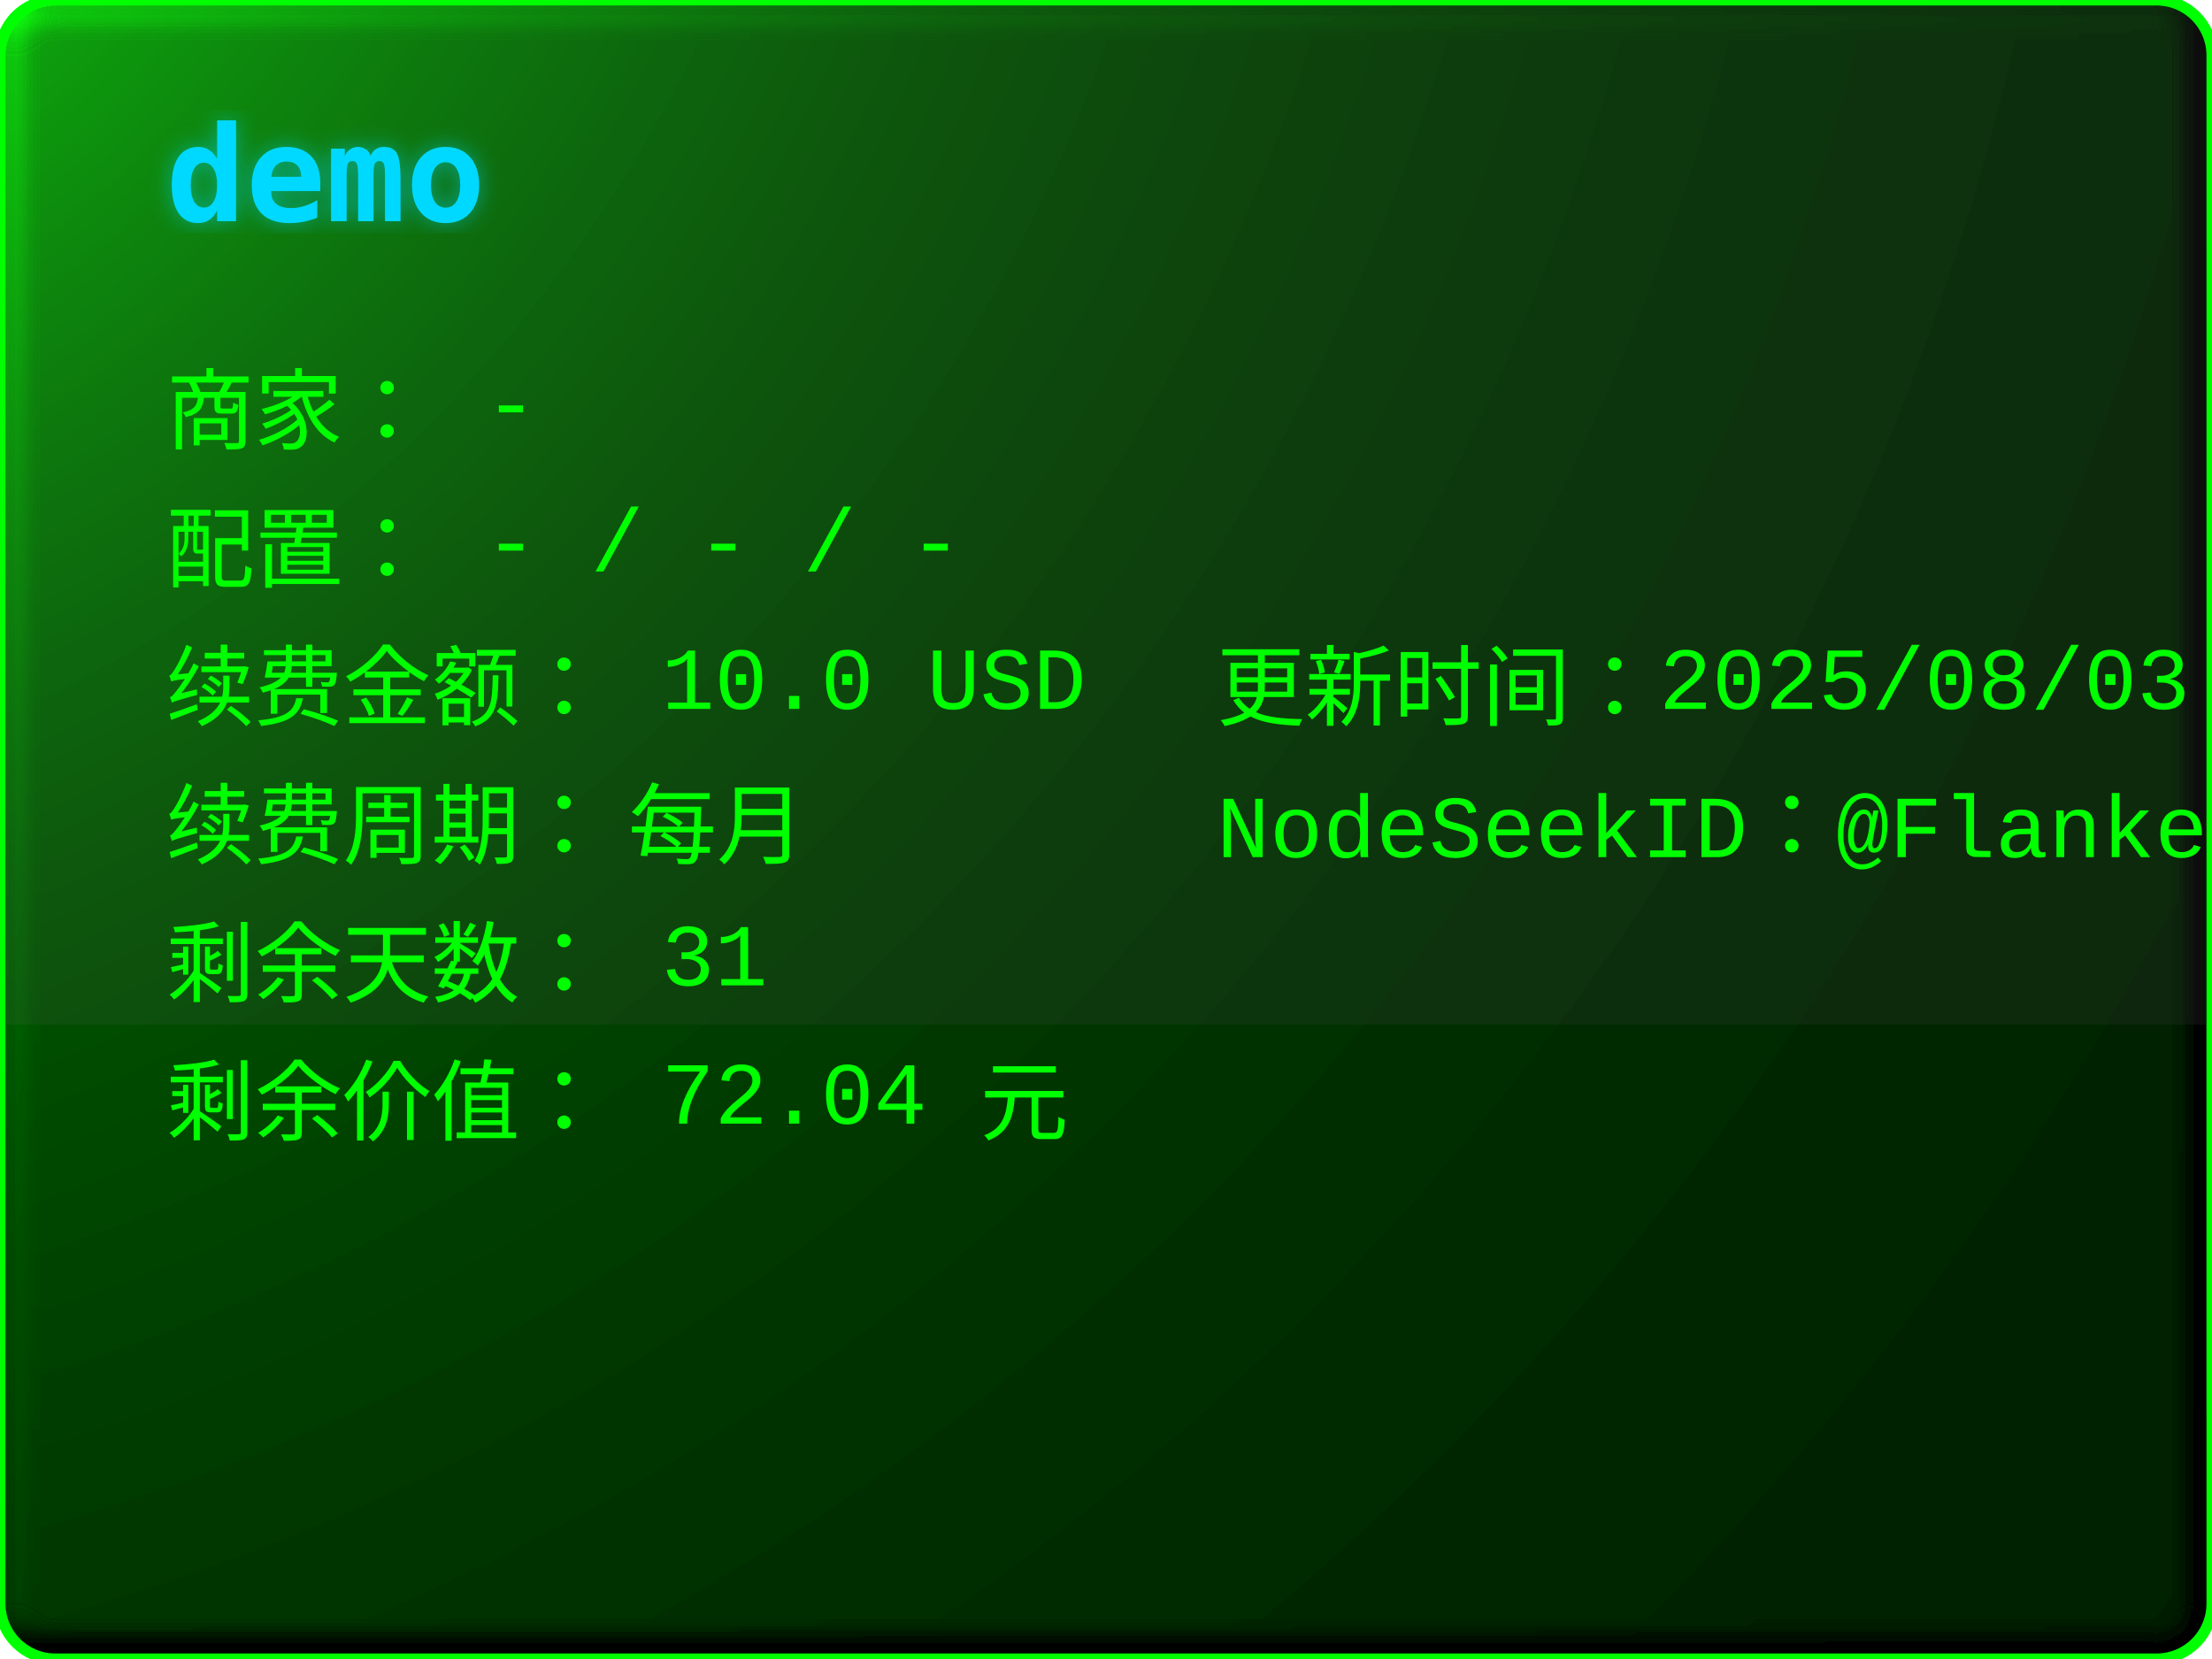
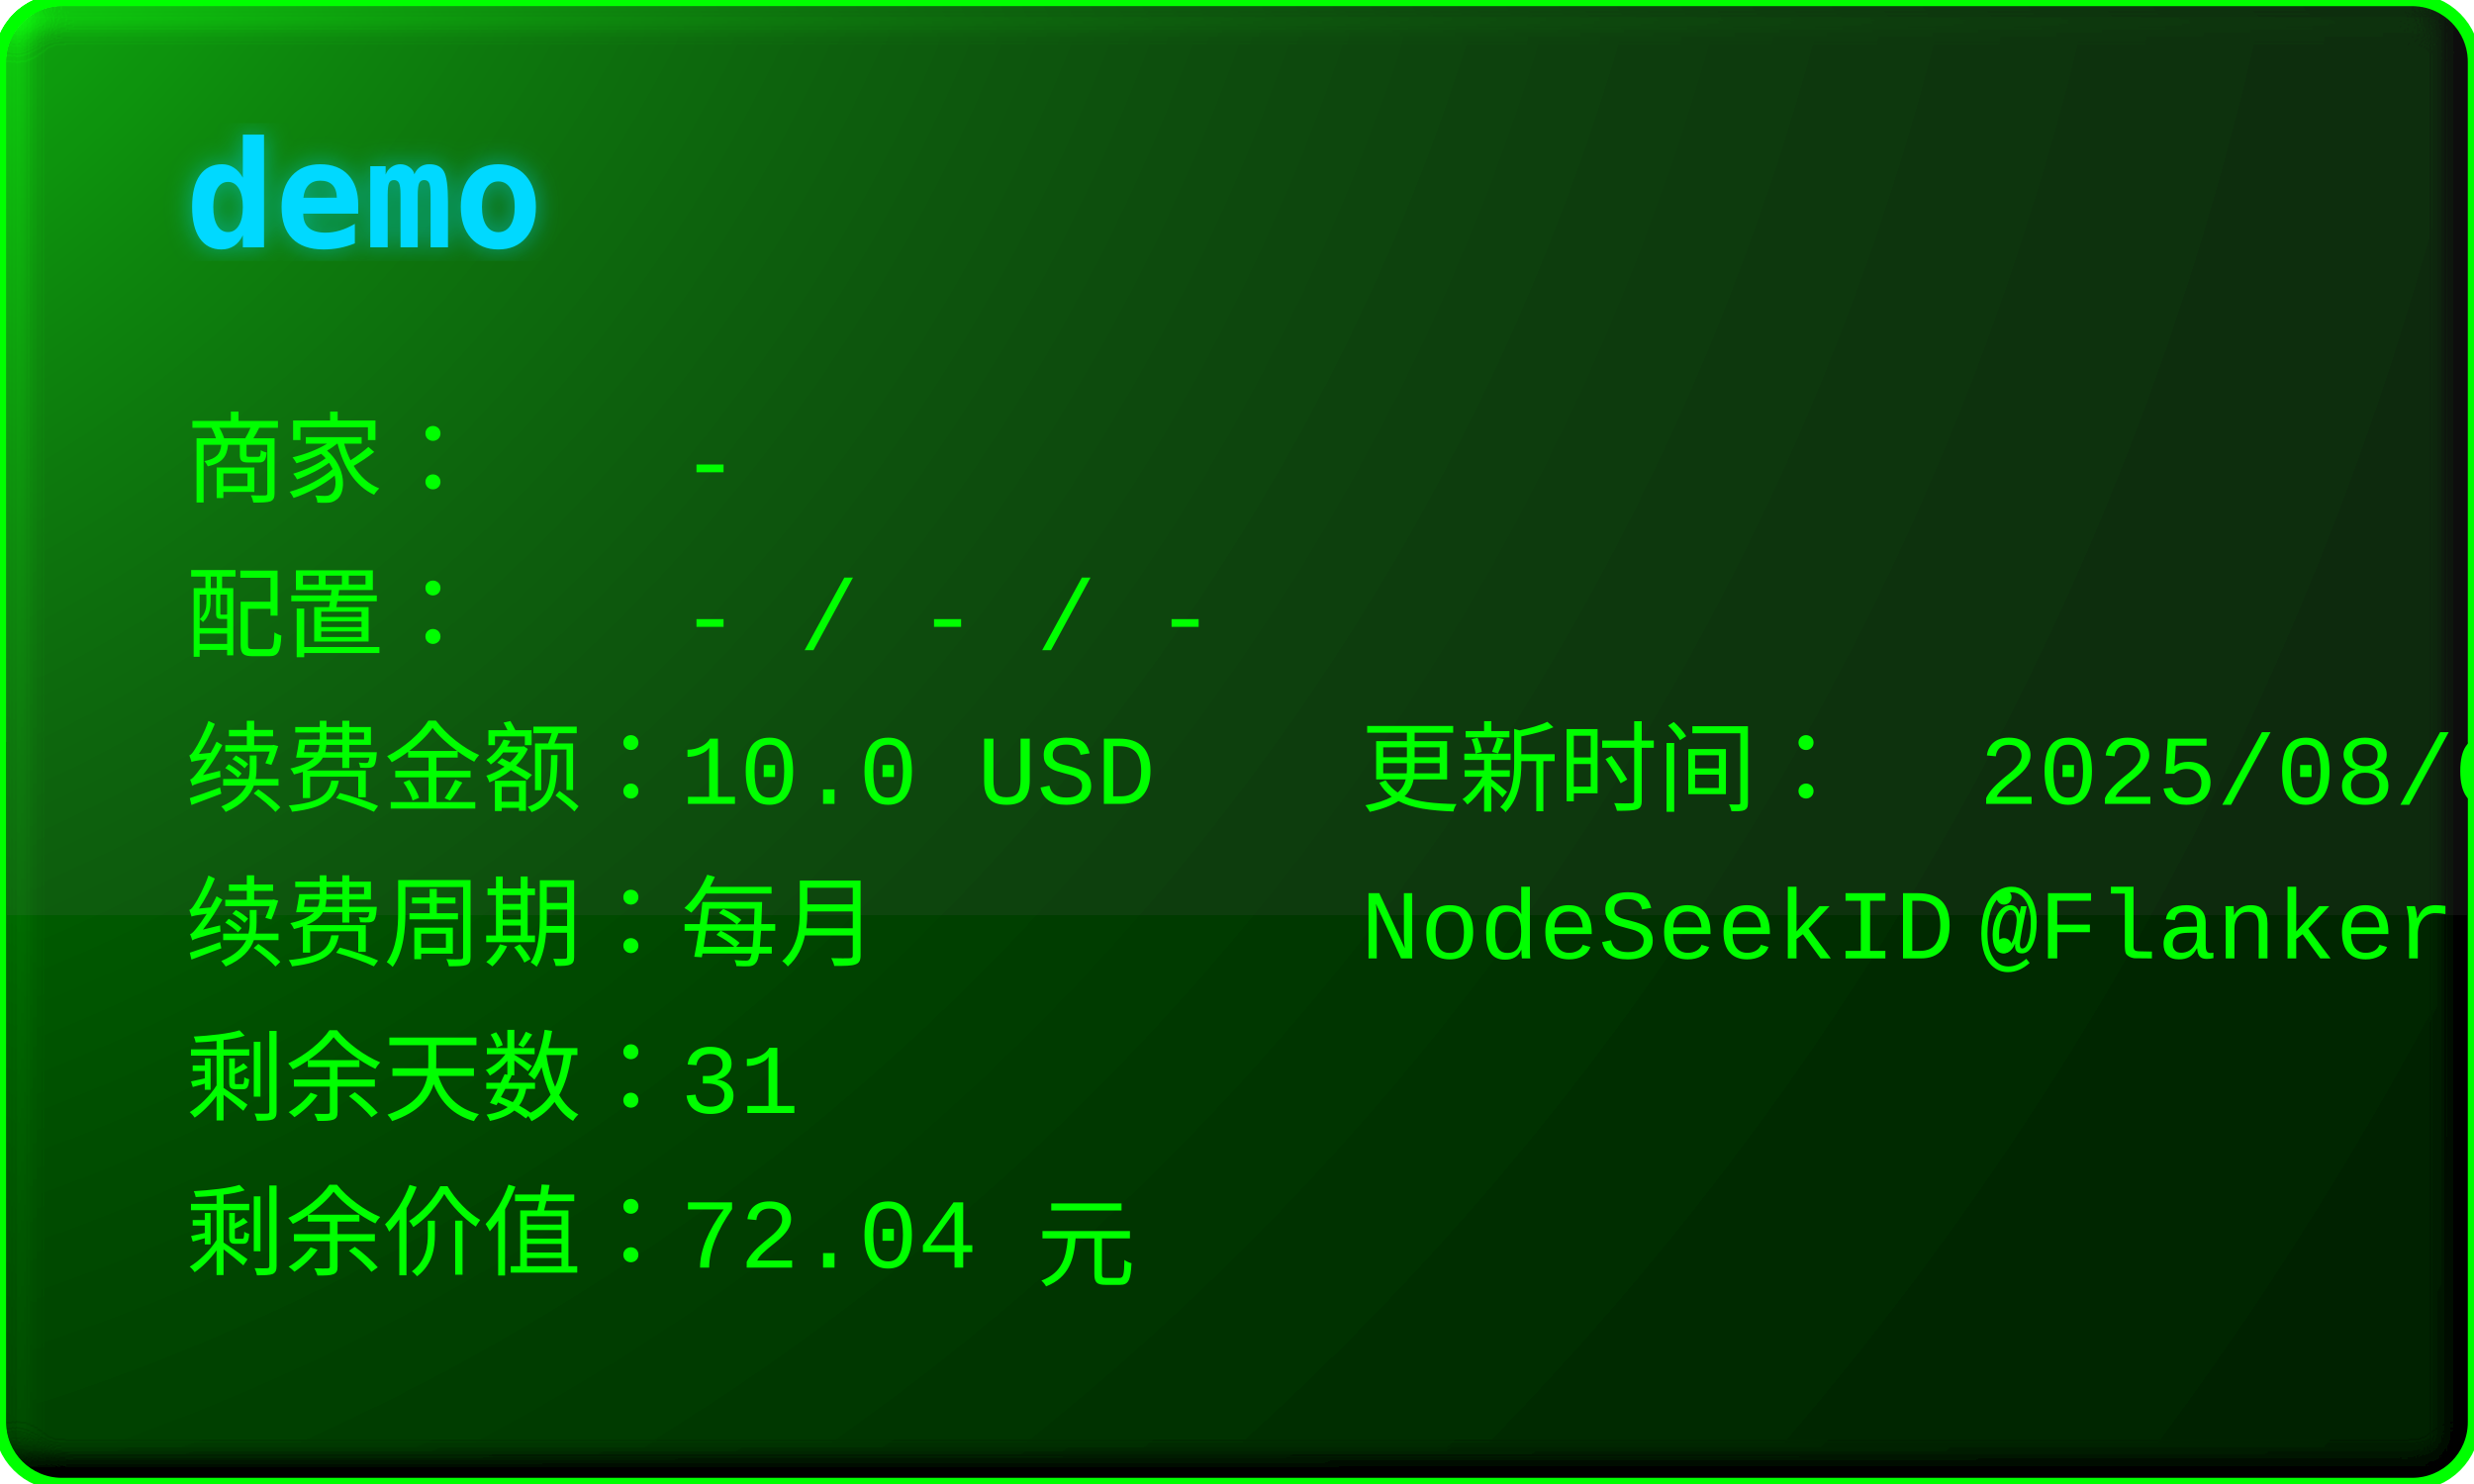
- <svg xmlns="http://www.w3.org/2000/svg" viewBox="0 0 400 300" width="100%" height="100%" preserveAspectRatio="xMidYMid meet">
+ <svg xmlns="http://www.w3.org/2000/svg" viewBox="0 0 400 240" width="100%" height="auto" preserveAspectRatio="xMidYMid meet">
  <defs>
    <linearGradient id="bg-gradient" x1="0%" y1="0%" x2="0%" y2="100%">
      <stop offset="0%" stop-color="#111" />
      <stop offset="100%" stop-color="#000" />
    </linearGradient>
    <filter id="spec-blur" x="-20%" y="-20%" width="140%" height="140%">
      <feGaussianBlur in="SourceAlpha" stdDeviation="3" result="blur" />
      <feSpecularLighting in="blur" surfaceScale="5" specularConstant="1" specularExponent="20" lighting-color="#00ff00" result="spec">
        <fePointLight x="-100" y="-100" z="200" />
      </feSpecularLighting>
      <feComposite in="spec" in2="SourceAlpha" operator="in" result="specOut" />
      <feComposite in="SourceGraphic" in2="specOut" operator="arithmetic" k1="0" k2="1" k3="1" k4="0" />
    </filter>
    <filter id="text-shadow" color-interpolation-filters="sRGB">
      <feDropShadow dx="0" dy="0" stdDeviation="2" flood-color="#00d9ff" flood-opacity="0.5" />
    </filter>
  </defs>
  <style>
    .title {
      fill: #00d9ff;
      font-size: 24px;
      font-family: 'Share Tech Mono', monospace;
      font-weight: bold;
      filter: url(#text-shadow);
    }
    .label {
      fill: #00ff00;
      font-size: 16px;
      font-family: 'Courier New', monospace;
    }
-     .footer {
-       fill: #888;
-       font-size: 12px;
-       font-family: 'Courier New', monospace;
-     }
    rect {
      fill: url(#bg-gradient);
      stroke: #00ff00;
      stroke-width: 2;
      rx: 10;
      ry: 10;
      filter: url(#spec-blur);
    }
  </style>
  <rect width="100%" height="100%" />
  <text x="30" y="40" class="title">demo</text>
-   <text x="30" y="80" class="label">商家： -</text>
-   <text x="30" y="105" class="label">配置： - / - / -</text>
-   <text x="30" y="130" class="label">续费金额： 10.0 USD</text>
-   <text x="220" y="130" class="label">更新时间：2025/08/03</text>
-   <text x="30" y="155" class="label">续费周期： 每月</text>
-   <text x="220" y="155" class="label">NodeSeekID：@Flanker</text>
-   <text x="30" y="180" class="label">剩余天数： 31</text>
-   <text x="30" y="205" class="label">剩余价值： 72.04 元</text>
+   <text x="30" y="80" class="label">商家：</text>
+   <text x="110" y="80" class="label">-</text>
+   <text x="30" y="105" class="label">配置：</text>
+   <text x="110" y="105" class="label">- / - / -</text>
+   <text x="30" y="130" class="label">续费金额：</text>
+   <text x="110" y="130" class="label">10.0 USD</text>
+   <text x="220" y="130" class="label">更新时间：</text>
+   <text x="320" y="130" class="label">2025/08/03</text>
+   <text x="30" y="155" class="label">续费周期：</text>
+   <text x="110" y="155" class="label">每月</text>
+   <text x="220" y="155" class="label">NodeSeekID：</text>
+   <text x="320" y="155" class="label">@Flanker</text>
+   <text x="30" y="180" class="label">剩余天数：</text>
+   <text x="110" y="180" class="label">31</text>
+   <text x="30" y="205" class="label">剩余价值：</text>
+   <text x="110" y="205" class="label">72.04 元</text>
</svg>
